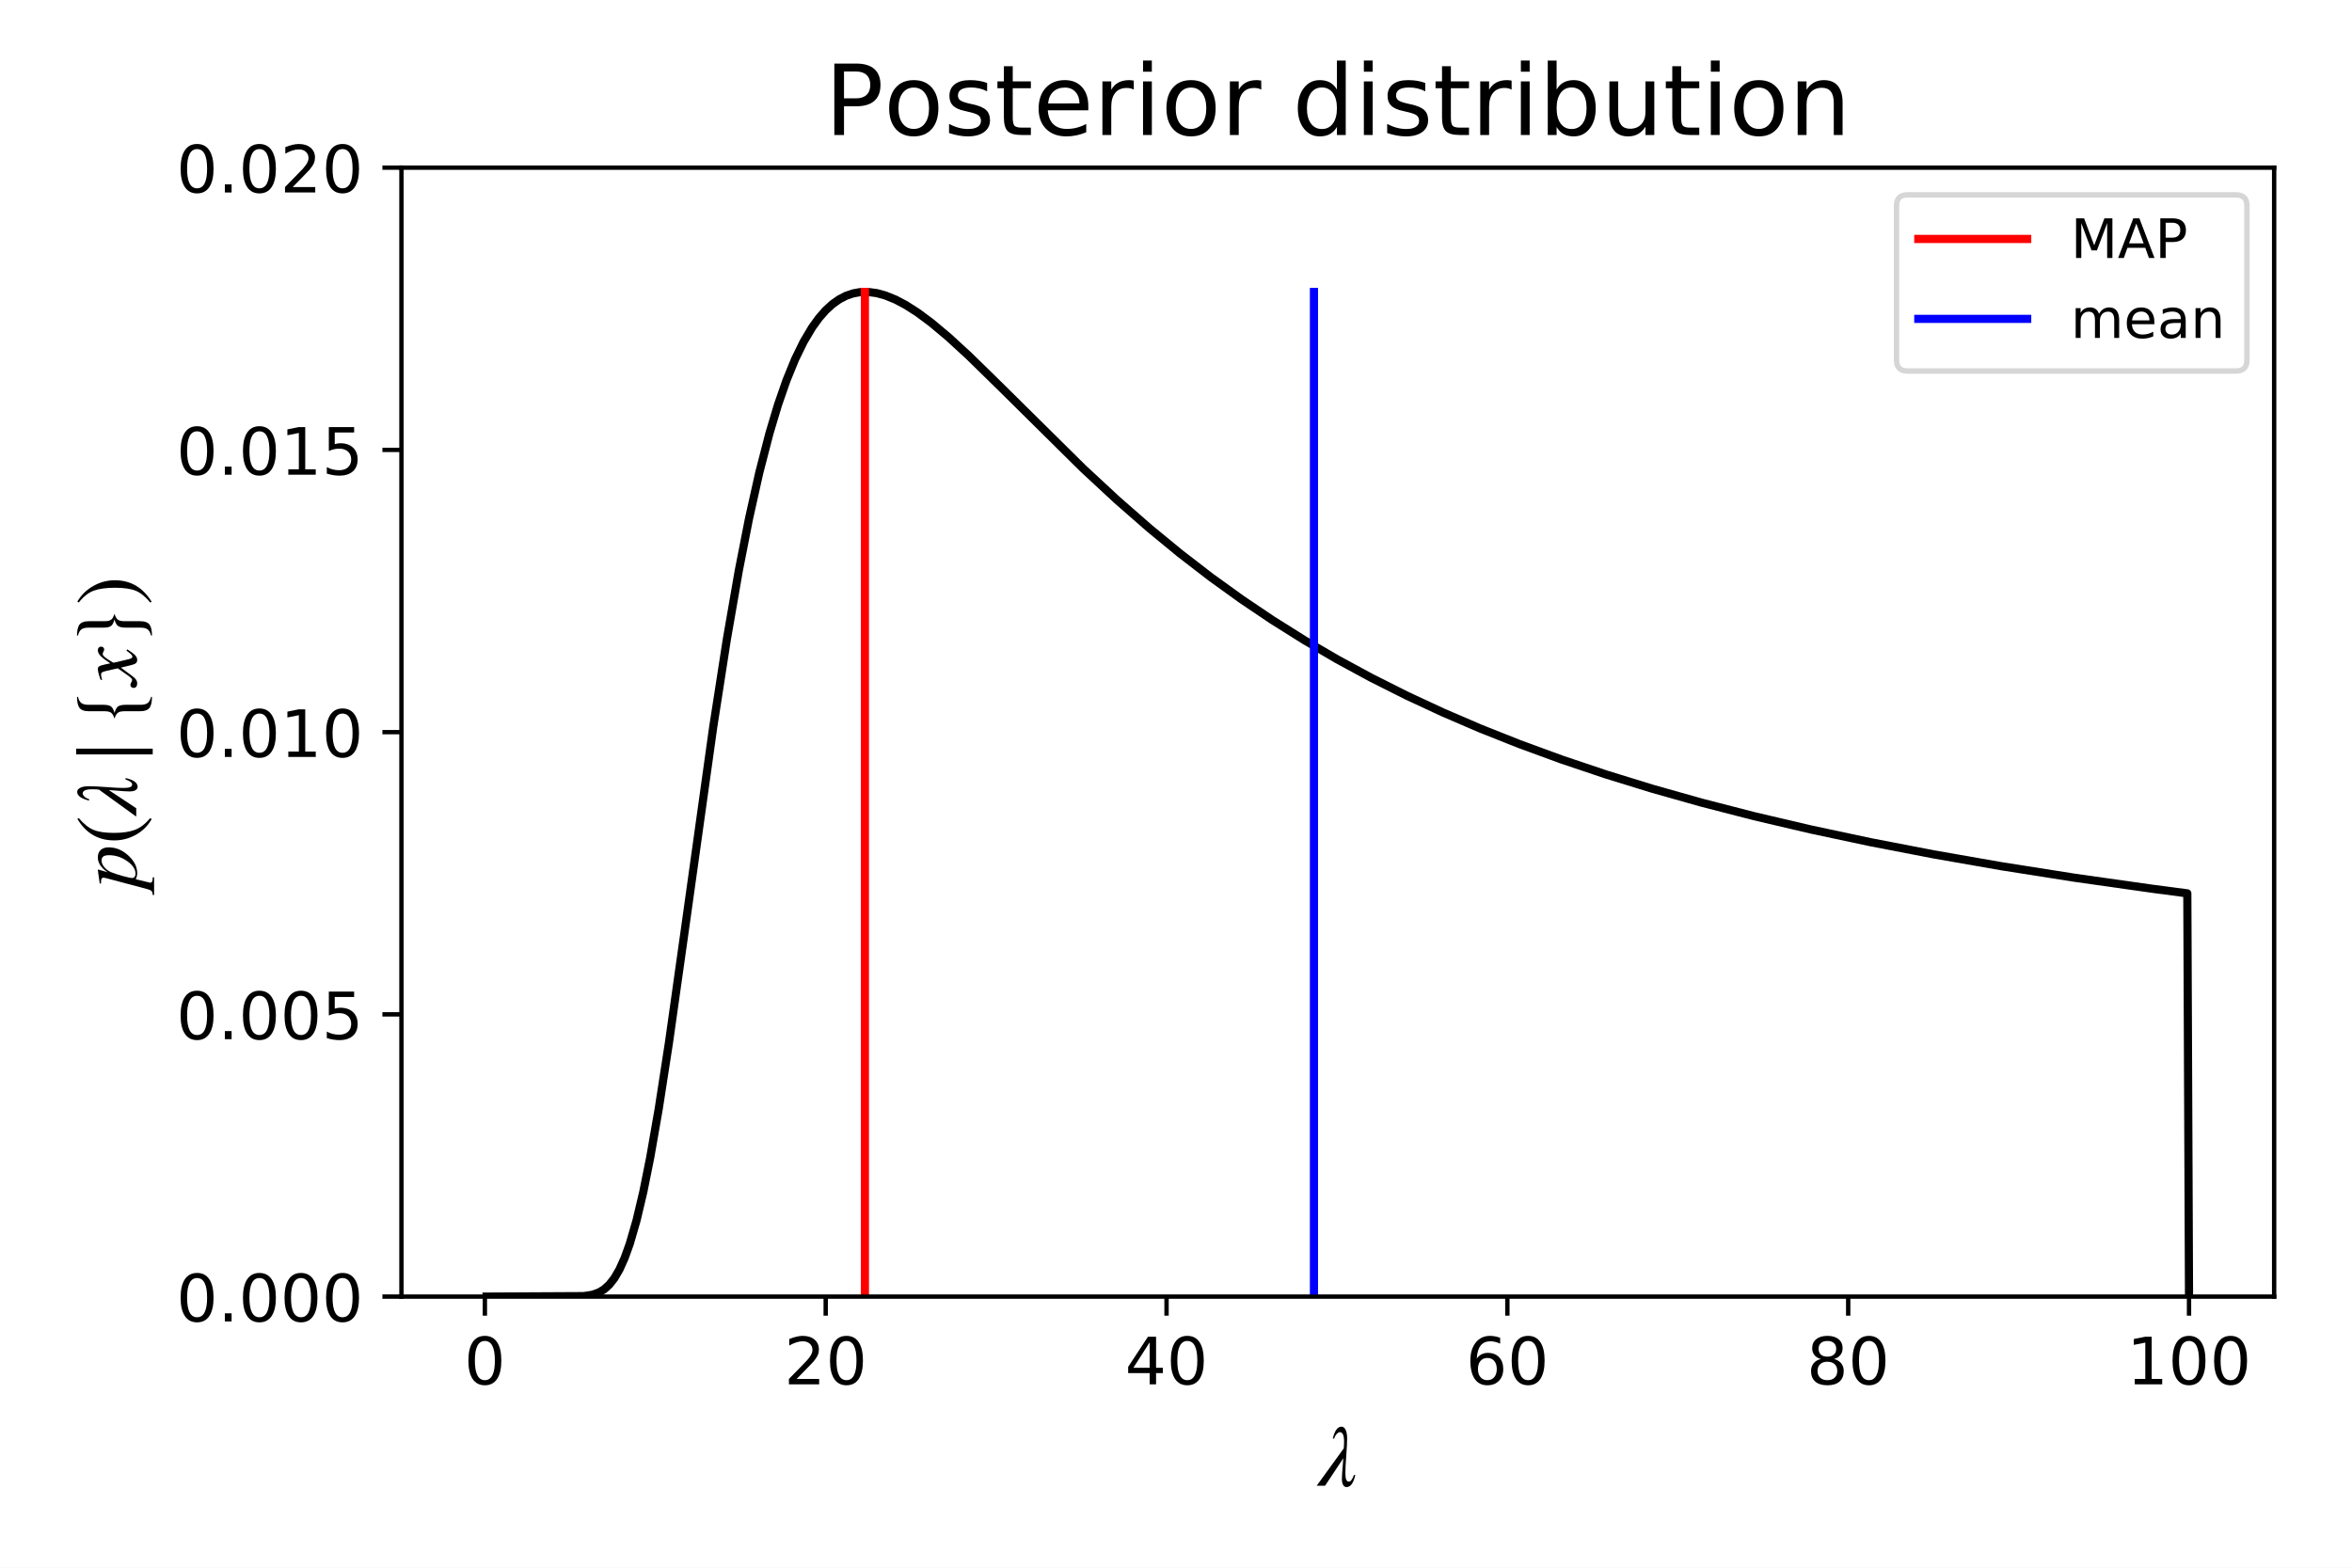
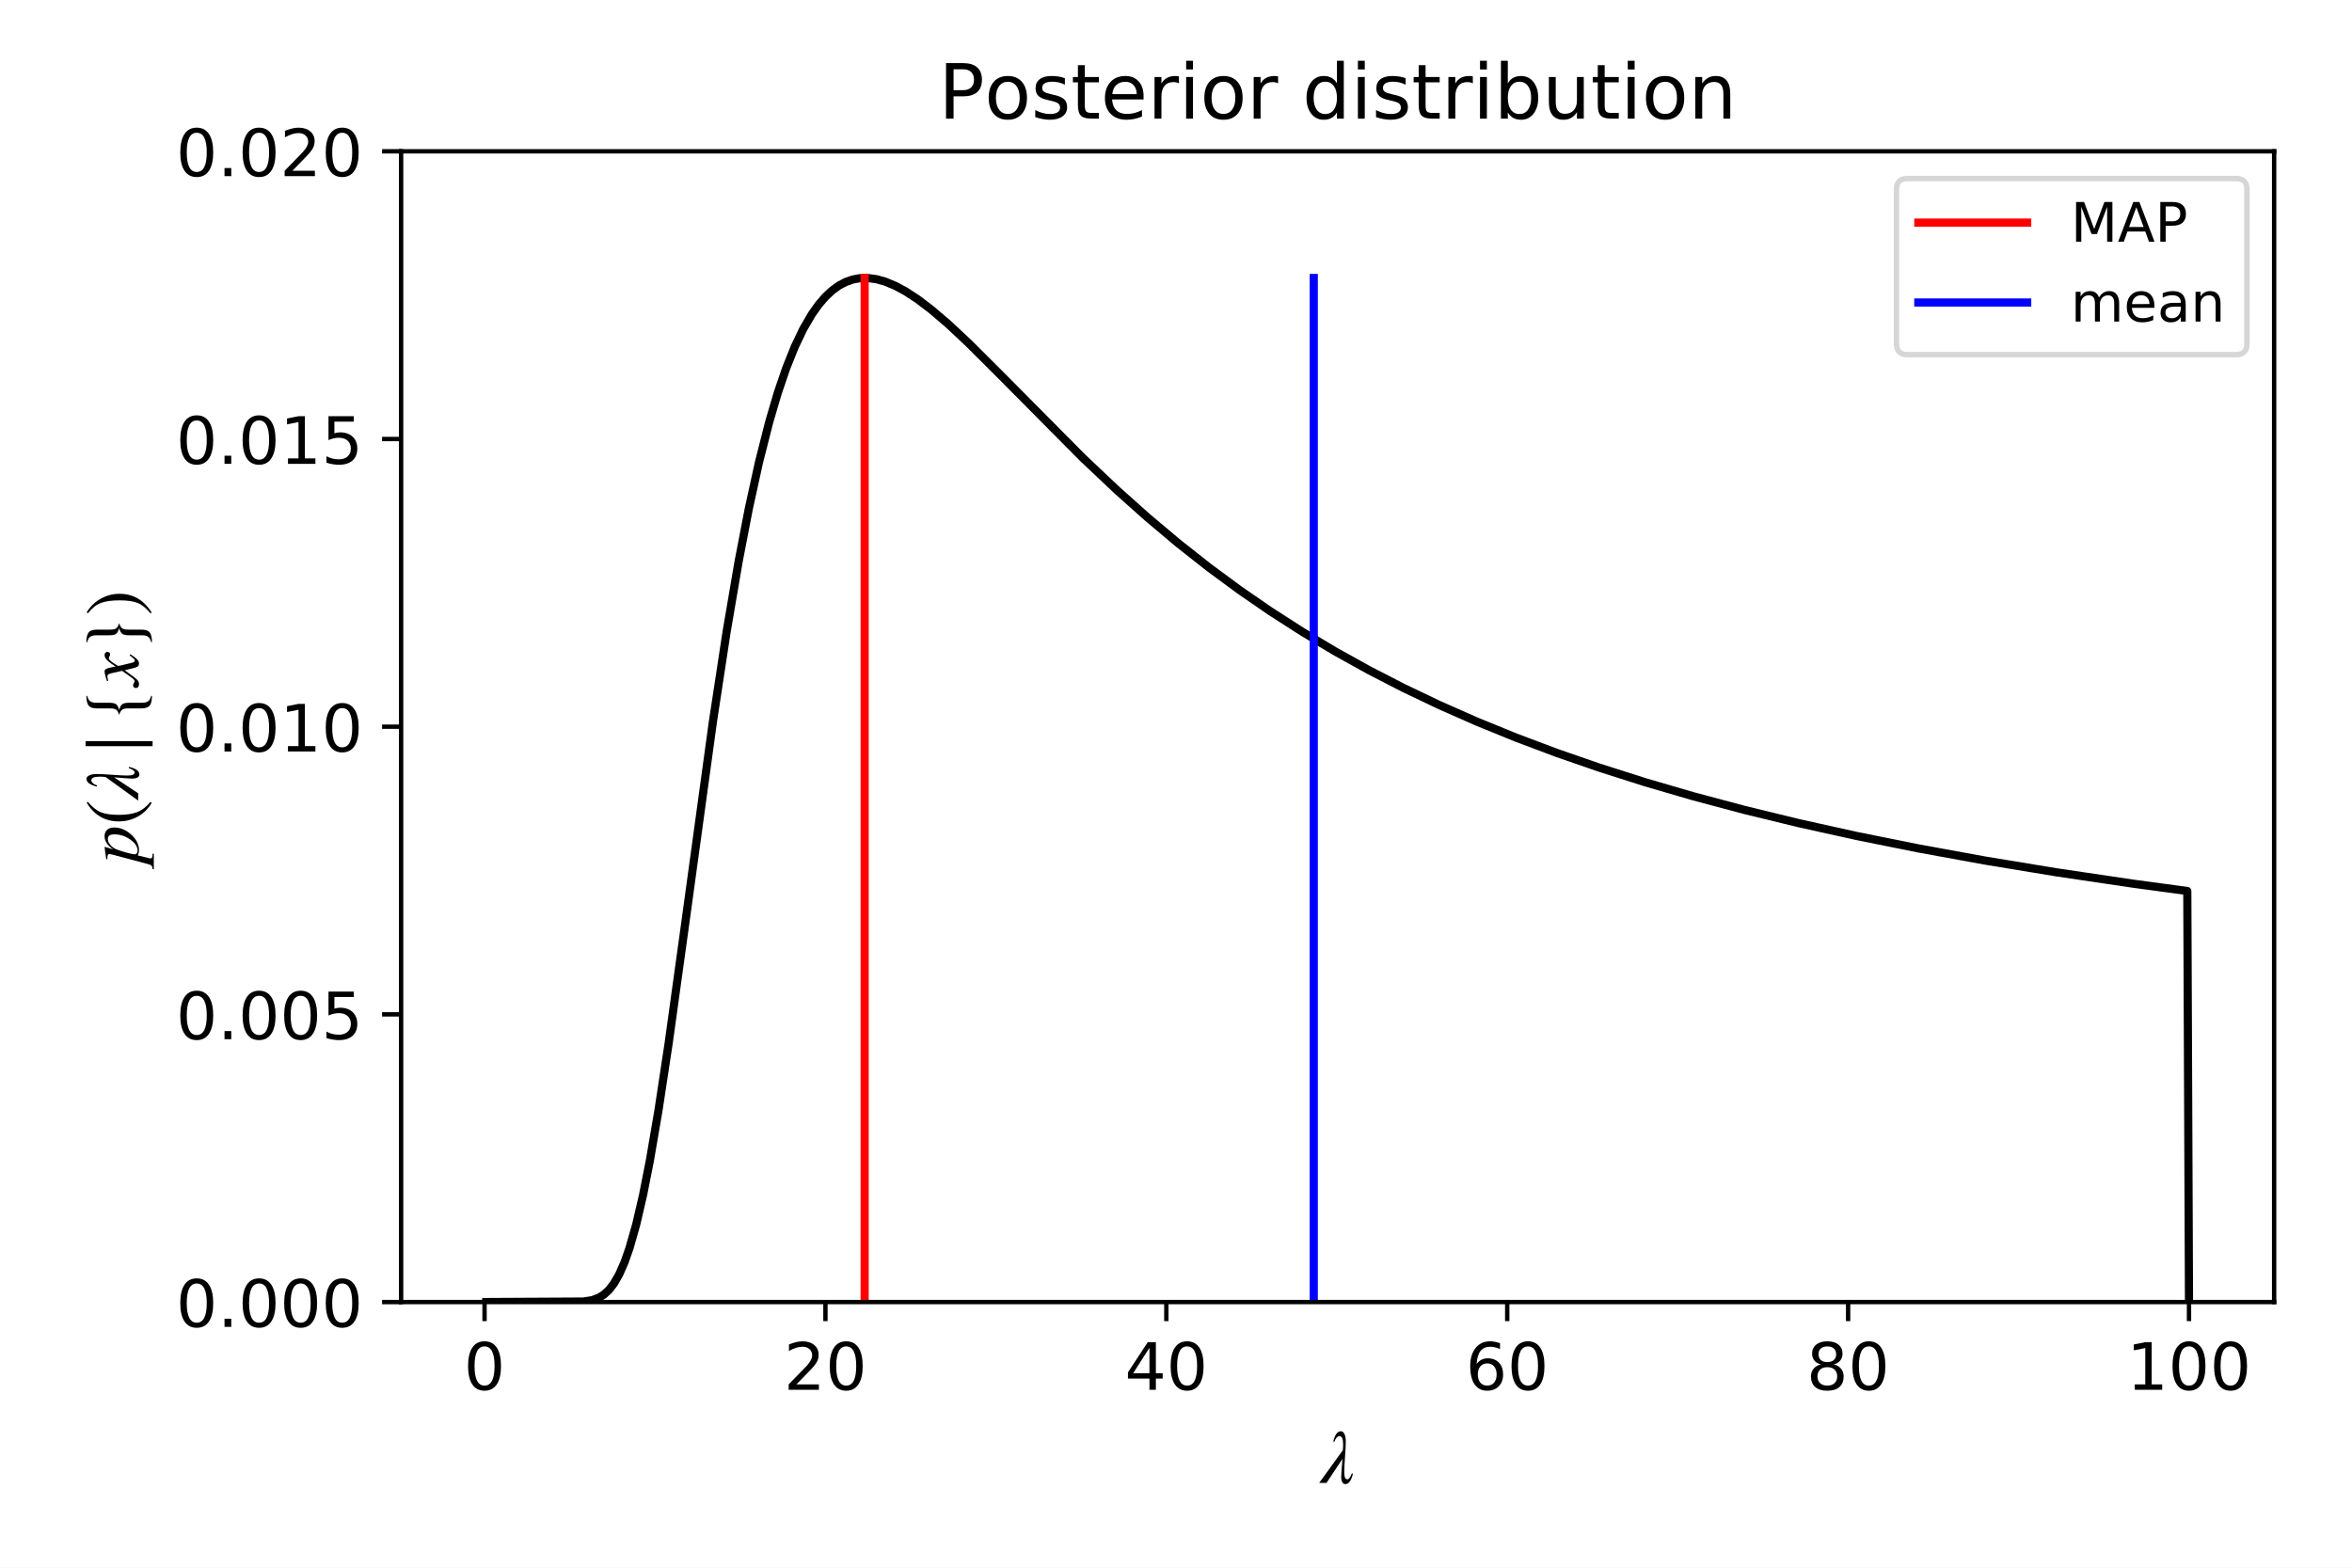
<svg xmlns="http://www.w3.org/2000/svg" xmlns:xlink="http://www.w3.org/1999/xlink" height="288pt" version="1.1" viewBox="0 0 432 288" width="432pt">
  <defs>
    <style type="text/css">
*{stroke-linecap:butt;stroke-linejoin:round;}
  </style>
  </defs>
  <g id="figure_1">
    <g id="patch_1">
      <path d="M 0 288  L 432 288  L 432 0  L 0 0  z " style="fill:#ffffff;" />
    </g>
    <g id="axes_1">
      <g id="patch_2">
-         <path d="M 73.737 238.2  L 417.7 238.2  L 417.7 30.8  L 73.737 30.8  z " style="fill:#ffffff;" />
+         <path d="M 73.675 239.2  L 417.7 239.2  L 417.7 27.8  L 73.675 27.8  z " style="fill:#ffffff;" />
      </g>
      <g id="line2d_1">
-         <path clip-path="url(#pa9ae88a444)" d="M 89.372 238.2  L 107.214 238.108  L 108.779 237.869  L 110.031 237.427  L 110.97 236.857  L 111.909 236.009  L 112.848 234.811  L 113.787 233.198  L 114.726 231.112  L 115.665 228.51  L 116.917 224.195  L 118.169 218.904  L 119.421 212.679  L 120.986 203.719  L 122.864 191.577  L 125.681 171.604  L 131.002 133.539  L 133.506 117.424  L 135.697 104.826  L 137.575 95.26  L 139.453 86.853  L 141.331 79.587  L 142.896 74.366  L 144.461 69.861  L 146.026 66.027  L 147.591 62.815  L 149.156 60.173  L 150.408 58.436  L 151.66 57.008  L 152.912 55.864  L 154.164 54.98  L 155.416 54.335  L 156.668 53.907  L 157.921 53.677  L 159.486 53.641  L 161.051 53.852  L 162.616 54.28  L 164.494 55.043  L 166.372 56.037  L 168.563 57.44  L 171.067 59.302  L 174.197 61.924  L 177.953 65.371  L 183.587 70.883  L 198.924 86.054  L 205.184 91.86  L 211.132 97.062  L 216.766 101.694  L 222.4 106.037  L 228.034 110.099  L 233.668 113.895  L 239.615 117.628  L 245.562 121.102  L 251.822 124.498  L 258.396 127.801  L 264.969 130.859  L 271.855 133.823  L 279.054 136.685  L 286.879 139.55  L 295.017 142.286  L 303.468 144.892  L 312.546 147.455  L 322.249 149.955  L 332.578 152.378  L 343.533 154.712  L 355.114 156.949  L 367.635 159.137  L 381.094 161.257  L 395.492 163.297  L 401.752 164.118  L 402.065 238.2  L 402.065 238.2  " style="fill:none;stroke:#000000;stroke-linecap:square;stroke-width:1.5;" />
+         <path clip-path="url(#pe2f5b97a8a)" d="M 89.312 239.2  L 107.157 239.107  L 108.722 238.863  L 109.975 238.412  L 110.914 237.831  L 111.853 236.967  L 112.792 235.746  L 113.731 234.101  L 114.671 231.975  L 115.61 229.323  L 116.862 224.925  L 118.114 219.532  L 119.367 213.186  L 120.932 204.054  L 122.81 191.678  L 125.628 171.32  L 130.95 132.521  L 133.454 116.094  L 135.646 103.254  L 137.524 93.503  L 139.403 84.934  L 141.281 77.528  L 142.846 72.206  L 144.412 67.615  L 145.977 63.707  L 147.542 60.432  L 149.108 57.739  L 150.36 55.969  L 151.612 54.513  L 152.864 53.347  L 154.117 52.446  L 155.369 51.788  L 156.621 51.353  L 157.873 51.118  L 159.439 51.081  L 161.004 51.296  L 162.569 51.733  L 164.448 52.51  L 166.326 53.524  L 168.517 54.954  L 171.022 56.852  L 174.153 59.525  L 177.909 63.038  L 183.544 68.656  L 198.885 84.12  L 205.146 90.037  L 210.781 95.069  L 216.416 99.807  L 222.051 104.25  L 227.686 108.406  L 233.322 112.289  L 239.27 116.109  L 245.218 119.663  L 251.479 123.138  L 257.74 126.362  L 264.315 129.502  L 271.202 132.545  L 278.403 135.483  L 285.916 138.31  L 293.743 141.022  L 302.195 143.713  L 310.961 146.271  L 320.353 148.778  L 330.371 151.218  L 341.015 153.578  L 352.285 155.848  L 364.495 158.076  L 377.644 160.242  L 391.731 162.331  L 401.749 163.689  L 402.062 239.2  L 402.062 239.2  " style="fill:none;stroke:#000000;stroke-linecap:square;stroke-width:1.5;" />
      </g>
      <g id="matplotlib.axis_1">
        <g id="xtick_1">
          <g id="line2d_2">
            <defs>
-               <path d="M 0 0  L 0 3.5  " id="mcb0a846587" style="stroke:#000000;stroke-width:0.8;" />
-             </defs>
-             <g>
-               <use style="stroke:#000000;stroke-width:0.8;" x="89.059" xlink:href="#mcb0a846587" y="238.2" />
+               <path d="M 0 0  L 0 3.5  " id="mf012238301" style="stroke:#000000;stroke-width:0.8;" />
+             </defs>
+             <g>
+               <use style="stroke:#000000;stroke-width:0.8;" x="88.999" xlink:href="#mf012238301" y="239.2" />
            </g>
          </g>
          <g id="text_1">
            <defs>
              <path d="M 31.781 66.406  Q 24.172 66.406 20.328 58.906  Q 16.5 51.422 16.5 36.375  Q 16.5 21.391 20.328 13.891  Q 24.172 6.391 31.781 6.391  Q 39.453 6.391 43.281 13.891  Q 47.125 21.391 47.125 36.375  Q 47.125 51.422 43.281 58.906  Q 39.453 66.406 31.781 66.406  z M 31.781 74.219  Q 44.047 74.219 50.516 64.516  Q 56.984 54.828 56.984 36.375  Q 56.984 17.969 50.516 8.266  Q 44.047 -1.422 31.781 -1.422  Q 19.531 -1.422 13.062 8.266  Q 6.594 17.969 6.594 36.375  Q 6.594 54.828 13.062 64.516  Q 19.531 74.219 31.781 74.219  z " id="DejaVuSans-30" />
            </defs>
-             <g transform="translate(85.24165 254.3181)scale(0.12 -0.12)">
+             <g transform="translate(85.18194 255.3181)scale(0.12 -0.12)">
              <use xlink:href="#DejaVuSans-30" />
            </g>
          </g>
        </g>
        <g id="xtick_2">
          <g id="line2d_3">
            <g>
-               <use style="stroke:#000000;stroke-width:0.8;" x="151.66" xlink:href="#mcb0a846587" y="238.2" />
+               <use style="stroke:#000000;stroke-width:0.8;" x="151.612" xlink:href="#mf012238301" y="239.2" />
            </g>
          </g>
          <g id="text_2">
            <defs>
              <path d="M 19.188 8.297  L 53.609 8.297  L 53.609 0  L 7.328 0  L 7.328 8.297  Q 12.938 14.109 22.625 23.891  Q 32.328 33.688 34.812 36.531  Q 39.547 41.844 41.422 45.531  Q 43.312 49.219 43.312 52.781  Q 43.312 58.594 39.234 62.25  Q 35.156 65.922 28.609 65.922  Q 23.969 65.922 18.812 64.312  Q 13.672 62.703 7.812 59.422  L 7.812 69.391  Q 13.766 71.781 18.938 73  Q 24.125 74.219 28.422 74.219  Q 39.75 74.219 46.484 68.547  Q 53.219 62.891 53.219 53.422  Q 53.219 48.922 51.531 44.891  Q 49.859 40.875 45.406 35.406  Q 44.188 33.984 37.641 27.219  Q 31.109 20.453 19.188 8.297  z " id="DejaVuSans-32" />
            </defs>
-             <g transform="translate(144.0254 254.3181)scale(0.12 -0.12)">
+             <g transform="translate(143.977 255.3181)scale(0.12 -0.12)">
              <use xlink:href="#DejaVuSans-32" />
              <use x="63.623" xlink:href="#DejaVuSans-30" />
            </g>
          </g>
        </g>
        <g id="xtick_3">
          <g id="line2d_4">
            <g>
-               <use style="stroke:#000000;stroke-width:0.8;" x="214.262" xlink:href="#mcb0a846587" y="238.2" />
+               <use style="stroke:#000000;stroke-width:0.8;" x="214.225" xlink:href="#mf012238301" y="239.2" />
            </g>
          </g>
          <g id="text_3">
            <defs>
              <path d="M 37.797 64.312  L 12.891 25.391  L 37.797 25.391  z M 35.203 72.906  L 47.609 72.906  L 47.609 25.391  L 58.016 25.391  L 58.016 17.188  L 47.609 17.188  L 47.609 0  L 37.797 0  L 37.797 17.188  L 4.891 17.188  L 4.891 26.703  z " id="DejaVuSans-34" />
            </defs>
-             <g transform="translate(206.6266 254.3181)scale(0.12 -0.12)">
+             <g transform="translate(206.5897 255.3181)scale(0.12 -0.12)">
              <use xlink:href="#DejaVuSans-34" />
              <use x="63.623" xlink:href="#DejaVuSans-30" />
            </g>
          </g>
        </g>
        <g id="xtick_4">
          <g id="line2d_5">
            <g>
-               <use style="stroke:#000000;stroke-width:0.8;" x="276.863" xlink:href="#mcb0a846587" y="238.2" />
+               <use style="stroke:#000000;stroke-width:0.8;" x="276.837" xlink:href="#mf012238301" y="239.2" />
            </g>
          </g>
          <g id="text_4">
            <defs>
              <path d="M 33.016 40.375  Q 26.375 40.375 22.484 35.828  Q 18.609 31.297 18.609 23.391  Q 18.609 15.531 22.484 10.953  Q 26.375 6.391 33.016 6.391  Q 39.656 6.391 43.531 10.953  Q 47.406 15.531 47.406 23.391  Q 47.406 31.297 43.531 35.828  Q 39.656 40.375 33.016 40.375  z M 52.594 71.297  L 52.594 62.312  Q 48.875 64.062 45.094 64.984  Q 41.312 65.922 37.594 65.922  Q 27.828 65.922 22.672 59.328  Q 17.531 52.734 16.797 39.406  Q 19.672 43.656 24.016 45.922  Q 28.375 48.188 33.594 48.188  Q 44.578 48.188 50.953 41.516  Q 57.328 34.859 57.328 23.391  Q 57.328 12.156 50.688 5.359  Q 44.047 -1.422 33.016 -1.422  Q 20.359 -1.422 13.672 8.266  Q 6.984 17.969 6.984 36.375  Q 6.984 53.656 15.188 63.938  Q 23.391 74.219 37.203 74.219  Q 40.922 74.219 44.703 73.484  Q 48.484 72.75 52.594 71.297  z " id="DejaVuSans-36" />
            </defs>
-             <g transform="translate(269.2279 254.3181)scale(0.12 -0.12)">
+             <g transform="translate(269.2023 255.3181)scale(0.12 -0.12)">
              <use xlink:href="#DejaVuSans-36" />
              <use x="63.623" xlink:href="#DejaVuSans-30" />
            </g>
          </g>
        </g>
        <g id="xtick_5">
          <g id="line2d_6">
            <g>
-               <use style="stroke:#000000;stroke-width:0.8;" x="339.464" xlink:href="#mcb0a846587" y="238.2" />
+               <use style="stroke:#000000;stroke-width:0.8;" x="339.45" xlink:href="#mf012238301" y="239.2" />
            </g>
          </g>
          <g id="text_5">
            <defs>
              <path d="M 31.781 34.625  Q 24.75 34.625 20.719 30.859  Q 16.703 27.094 16.703 20.516  Q 16.703 13.922 20.719 10.156  Q 24.75 6.391 31.781 6.391  Q 38.812 6.391 42.859 10.172  Q 46.922 13.969 46.922 20.516  Q 46.922 27.094 42.891 30.859  Q 38.875 34.625 31.781 34.625  z M 21.922 38.812  Q 15.578 40.375 12.031 44.719  Q 8.5 49.078 8.5 55.328  Q 8.5 64.062 14.719 69.141  Q 20.953 74.219 31.781 74.219  Q 42.672 74.219 48.875 69.141  Q 55.078 64.062 55.078 55.328  Q 55.078 49.078 51.531 44.719  Q 48 40.375 41.703 38.812  Q 48.828 37.156 52.797 32.312  Q 56.781 27.484 56.781 20.516  Q 56.781 9.906 50.312 4.234  Q 43.844 -1.422 31.781 -1.422  Q 19.734 -1.422 13.25 4.234  Q 6.781 9.906 6.781 20.516  Q 6.781 27.484 10.781 32.312  Q 14.797 37.156 21.922 38.812  z M 18.312 54.391  Q 18.312 48.734 21.844 45.562  Q 25.391 42.391 31.781 42.391  Q 38.141 42.391 41.719 45.562  Q 45.312 48.734 45.312 54.391  Q 45.312 60.062 41.719 63.234  Q 38.141 66.406 31.781 66.406  Q 25.391 66.406 21.844 63.234  Q 18.312 60.062 18.312 54.391  z " id="DejaVuSans-38" />
            </defs>
-             <g transform="translate(331.8291 254.3181)scale(0.12 -0.12)">
+             <g transform="translate(331.8149 255.3181)scale(0.12 -0.12)">
              <use xlink:href="#DejaVuSans-38" />
              <use x="63.623" xlink:href="#DejaVuSans-30" />
            </g>
          </g>
        </g>
        <g id="xtick_6">
          <g id="line2d_7">
            <g>
-               <use style="stroke:#000000;stroke-width:0.8;" x="402.065" xlink:href="#mcb0a846587" y="238.2" />
+               <use style="stroke:#000000;stroke-width:0.8;" x="402.062" xlink:href="#mf012238301" y="239.2" />
            </g>
          </g>
          <g id="text_6">
            <defs>
              <path d="M 12.406 8.297  L 28.516 8.297  L 28.516 63.922  L 10.984 60.406  L 10.984 69.391  L 28.422 72.906  L 38.281 72.906  L 38.281 8.297  L 54.391 8.297  L 54.391 0  L 12.406 0  z " id="DejaVuSans-31" />
            </defs>
-             <g transform="translate(390.6128 254.3181)scale(0.12 -0.12)">
+             <g transform="translate(390.61 255.3181)scale(0.12 -0.12)">
              <use xlink:href="#DejaVuSans-31" />
              <use x="63.623" xlink:href="#DejaVuSans-30" />
              <use x="127.246" xlink:href="#DejaVuSans-30" />
            </g>
          </g>
        </g>
        <g id="text_7">
          <defs>
            <path d="M 41.5 12.297  L 43.094 12.297  Q 40 -1.594 33 -1.594  Q 30.703 -1.594 29.203 0.75  Q 27.703 3.094 27.703 7.797  Q 27.703 10.5 27.953 13.891  Q 28.203 17.297 28.641 22.594  Q 29.094 27.906 29.297 31.5  L 8.406 0  L -1.203 0  L 29.797 42.797  Q 30.203 46.406 30.203 50.703  Q 30.203 61.5 25.297 61.5  Q 23.906 61.5 22 59.703  Q 20.094 57.906 18.797 54.094  L 17.203 54.094  Q 20.5 67.797 27.297 67.797  Q 30.094 67.797 31.891 64.297  Q 33.703 60.797 33.703 54.297  Q 33.703 47.5 32.703 34.25  Q 31.703 21 31.703 14.703  Q 31.703 9.406 32.641 7.047  Q 33.594 4.703 35.797 4.703  Q 38.797 4.703 41.5 12.297  z " id="STIXGeneral-Italic-3bb" />
          </defs>
-           <g transform="translate(242.0387 272.9712)scale(0.16 -0.16)">
+           <g transform="translate(242.4675 272.4516)scale(0.14 -0.14)">
            <use transform="translate(0 0.203125)" xlink:href="#STIXGeneral-Italic-3bb" />
          </g>
        </g>
      </g>
      <g id="matplotlib.axis_2">
        <g id="ytick_1">
          <g id="line2d_8">
            <defs>
-               <path d="M 0 0  L -3.5 0  " id="m9a5c009991" style="stroke:#000000;stroke-width:0.8;" />
-             </defs>
-             <g>
-               <use style="stroke:#000000;stroke-width:0.8;" x="73.737" xlink:href="#m9a5c009991" y="238.2" />
+               <path d="M 0 0  L -3.5 0  " id="m04696b508a" style="stroke:#000000;stroke-width:0.8;" />
+             </defs>
+             <g>
+               <use style="stroke:#000000;stroke-width:0.8;" x="73.675" xlink:href="#m04696b508a" y="239.2" />
            </g>
          </g>
          <g id="text_8">
            <defs>
              <path d="M 10.688 12.406  L 21 12.406  L 21 0  L 10.688 0  z " id="DejaVuSans-2e" />
            </defs>
-             <g transform="translate(32.38375 242.7591)scale(0.12 -0.12)">
+             <g transform="translate(32.32125 243.7591)scale(0.12 -0.12)">
              <use xlink:href="#DejaVuSans-30" />
              <use x="63.623" xlink:href="#DejaVuSans-2e" />
              <use x="95.41" xlink:href="#DejaVuSans-30" />
              <use x="159.033" xlink:href="#DejaVuSans-30" />
              <use x="222.656" xlink:href="#DejaVuSans-30" />
            </g>
          </g>
        </g>
        <g id="ytick_2">
          <g id="line2d_9">
            <g>
-               <use style="stroke:#000000;stroke-width:0.8;" x="73.737" xlink:href="#m9a5c009991" y="186.35" />
+               <use style="stroke:#000000;stroke-width:0.8;" x="73.675" xlink:href="#m04696b508a" y="186.35" />
            </g>
          </g>
          <g id="text_9">
            <defs>
              <path d="M 10.797 72.906  L 49.516 72.906  L 49.516 64.594  L 19.828 64.594  L 19.828 46.734  Q 21.969 47.469 24.109 47.828  Q 26.266 48.188 28.422 48.188  Q 40.625 48.188 47.75 41.5  Q 54.891 34.812 54.891 23.391  Q 54.891 11.625 47.562 5.094  Q 40.234 -1.422 26.906 -1.422  Q 22.312 -1.422 17.547 -0.641  Q 12.797 0.141 7.719 1.703  L 7.719 11.625  Q 12.109 9.234 16.797 8.062  Q 21.484 6.891 26.703 6.891  Q 35.156 6.891 40.078 11.328  Q 45.016 15.766 45.016 23.391  Q 45.016 31 40.078 35.438  Q 35.156 39.891 26.703 39.891  Q 22.75 39.891 18.812 39.016  Q 14.891 38.141 10.797 36.281  z " id="DejaVuSans-35" />
            </defs>
-             <g transform="translate(32.38375 190.9091)scale(0.12 -0.12)">
+             <g transform="translate(32.32125 190.9091)scale(0.12 -0.12)">
              <use xlink:href="#DejaVuSans-30" />
              <use x="63.623" xlink:href="#DejaVuSans-2e" />
              <use x="95.41" xlink:href="#DejaVuSans-30" />
              <use x="159.033" xlink:href="#DejaVuSans-30" />
              <use x="222.656" xlink:href="#DejaVuSans-35" />
            </g>
          </g>
        </g>
        <g id="ytick_3">
          <g id="line2d_10">
            <g>
-               <use style="stroke:#000000;stroke-width:0.8;" x="73.737" xlink:href="#m9a5c009991" y="134.5" />
+               <use style="stroke:#000000;stroke-width:0.8;" x="73.675" xlink:href="#m04696b508a" y="133.5" />
            </g>
          </g>
          <g id="text_10">
-             <g transform="translate(32.38375 139.0591)scale(0.12 -0.12)">
+             <g transform="translate(32.32125 138.0591)scale(0.12 -0.12)">
              <use xlink:href="#DejaVuSans-30" />
              <use x="63.623" xlink:href="#DejaVuSans-2e" />
              <use x="95.41" xlink:href="#DejaVuSans-30" />
              <use x="159.033" xlink:href="#DejaVuSans-31" />
              <use x="222.656" xlink:href="#DejaVuSans-30" />
            </g>
          </g>
        </g>
        <g id="ytick_4">
          <g id="line2d_11">
            <g>
-               <use style="stroke:#000000;stroke-width:0.8;" x="73.737" xlink:href="#m9a5c009991" y="82.65" />
+               <use style="stroke:#000000;stroke-width:0.8;" x="73.675" xlink:href="#m04696b508a" y="80.65" />
            </g>
          </g>
          <g id="text_11">
-             <g transform="translate(32.38375 87.20906)scale(0.12 -0.12)">
+             <g transform="translate(32.32125 85.20906)scale(0.12 -0.12)">
              <use xlink:href="#DejaVuSans-30" />
              <use x="63.623" xlink:href="#DejaVuSans-2e" />
              <use x="95.41" xlink:href="#DejaVuSans-30" />
              <use x="159.033" xlink:href="#DejaVuSans-31" />
              <use x="222.656" xlink:href="#DejaVuSans-35" />
            </g>
          </g>
        </g>
        <g id="ytick_5">
          <g id="line2d_12">
            <g>
-               <use style="stroke:#000000;stroke-width:0.8;" x="73.737" xlink:href="#m9a5c009991" y="30.8" />
+               <use style="stroke:#000000;stroke-width:0.8;" x="73.675" xlink:href="#m04696b508a" y="27.8" />
            </g>
          </g>
          <g id="text_12">
-             <g transform="translate(32.38375 35.35906)scale(0.12 -0.12)">
+             <g transform="translate(32.32125 32.35906)scale(0.12 -0.12)">
              <use xlink:href="#DejaVuSans-30" />
              <use x="63.623" xlink:href="#DejaVuSans-2e" />
              <use x="95.41" xlink:href="#DejaVuSans-30" />
              <use x="159.033" xlink:href="#DejaVuSans-32" />
              <use x="222.656" xlink:href="#DejaVuSans-30" />
            </g>
          </g>
        </g>
        <g id="text_13">
          <defs>
            <path d="M 21.5 42.797  L 18.594 32.797  Q 26.094 44.094 35.703 44.094  Q 41.203 44.094 44.203 40.797  Q 47.203 37.5 47.203 31.594  Q 47.203 19.297 37.844 9.094  Q 28.5 -1.094 17.5 -1.094  Q 13.906 -1.094 10.594 0.594  Q 6.594 -15.906 6.594 -16  Q 6.594 -17.594 7.938 -18.25  Q 9.297 -18.906 12.797 -18.906  L 12.797 -20.5  L -7.5 -20.5  L -7.5 -18.906  Q -4.297 -18.797 -2.938 -17.5  Q -1.594 -16.203 -0.703 -12.594  L 10.797 30.594  Q 12.406 36.406 12.406 37.703  Q 12.406 40.406 8 40.406  L 5.797 40.406  L 5.594 41.906  L 21.203 44.094  Q 21.703 44.094 21.703 43.703  Q 21.594 43.203 21.5 42.797  z M 38.203 31.297  Q 38.203 35.703 36.75 37.75  Q 35.297 39.797 32 39.797  Q 28.094 39.797 24.188 36.391  Q 20.297 33 18.5 28.406  Q 16.297 22.703 14.141 14.891  Q 12 7.094 12 4.594  Q 12 2.906 13.344 1.844  Q 14.703 0.797 16.797 0.797  Q 24.594 0.797 31.297 10.297  Q 38.203 19.906 38.203 31.297  z " id="STIXGeneral-Italic-70" />
            <path d="M 30.406 -16.094  L 29.203 -17.703  Q 17.594 -11.094 11.188 0.5  Q 4.797 12.094 4.797 25.203  Q 4.797 52.906 29.5 67.594  L 30.406 66  Q 20.203 57.297 16.797 48.844  Q 13.406 40.406 13.406 25.5  Q 13.406 10.703 16.906 1.5  Q 20.406 -7.703 30.406 -16.094  z " id="STIXGeneral-Regular-28" />
            <path d="M 16.594 -18.906  L 10 -18.906  L 10 69  L 16.594 69  z " id="STIXGeneral-Regular-2223" />
            <path d="M 35 -17  L 35 -18.094  Q 26.594 -18 22.906 -15.594  Q 18.5 -12.797 18.5 -4.094  L 18.5 13.594  Q 18.5 18.797 16.75 21.094  Q 15 23.406 10 25  Q 15 26.5 16.75 28.797  Q 18.5 31.094 18.5 36.297  L 18.5 54.094  Q 18.5 62.797 22.906 65.5  Q 26.703 67.906 35 68  L 35 66.906  Q 29.797 65.594 27.844 62.891  Q 25.906 60.203 25.906 54.594  L 25.906 37.797  Q 25.906 31.594 24 29  Q 22.094 26.406 16.5 24.906  Q 22.094 23.5 24 20.891  Q 25.906 18.297 25.906 12.094  L 25.906 -4.703  Q 25.906 -10.297 27.844 -13  Q 29.797 -15.703 35 -17  z " id="STIXGeneral-Regular-7b" />
            <path d="M 24.297 35.5  L 25.5 29.797  Q 30.797 37.906 34.047 41  Q 37.297 44.094 40.594 44.094  Q 42.406 44.094 43.547 43.047  Q 44.703 42 44.703 40.391  Q 44.703 38.797 43.75 37.797  Q 42.797 36.797 41.297 36.797  Q 40.406 36.797 38.906 37.641  Q 37.406 38.5 36.094 38.5  Q 33.203 38.5 26.297 26.406  Q 26.297 25.094 27.094 21.906  L 30.297 8.5  Q 31.297 4.406 33.297 4.406  Q 34.906 4.406 38 8.406  Q 38.297 8.797 38.688 9.344  Q 39.094 9.906 39.391 10.344  Q 39.703 10.797 40.094 11.203  L 41.594 10.297  Q 37.297 3.594 34.797 1.25  Q 32.297 -1.094 29.406 -1.094  Q 27 -1.094 25.703 0.406  Q 24.406 1.906 23.5 5.703  L 20.594 17.594  L 11.797 5.703  Q 8.703 1.5 6.75 0.203  Q 4.797 -1.094 2.297 -1.094  Q 0 -1.094 -1.344 0  Q -2.703 1.094 -2.703 3.094  Q -2.703 4.594 -1.75 5.641  Q -0.797 6.703 0.703 6.703  Q 1.906 6.703 3.906 5.594  Q 5.406 4.703 6.5 4.703  Q 8.203 4.703 11.594 9.594  L 19.797 21.203  L 17 33.594  Q 16 38 15.141 39.203  Q 14.297 40.406 12.406 40.406  Q 11.203 40.406 8.5 39.703  L 6.703 39.203  L 6.406 40.797  L 7.5 41.203  Q 15.5 44.094 19.203 44.094  Q 21.094 44.094 22.188 42.297  Q 23.297 40.5 24.297 35.5  z " id="STIXGeneral-Italic-78" />
            <path d="M 29.5 54  L 29.5 36.297  Q 29.5 31.094 31.25 28.797  Q 33 26.5 38 25  Q 33 23.406 31.25 21.094  Q 29.5 18.797 29.5 13.594  L 29.5 -4.203  Q 29.5 -12.906 25.094 -15.594  Q 21.297 -18 13 -18.094  L 13 -17  Q 18.203 -15.703 20.141 -13  Q 22.094 -10.297 22.094 -4.703  L 22.094 12.094  Q 22.094 18.297 24 20.891  Q 25.906 23.5 31.5 25  Q 25.906 26.406 24 28.953  Q 22.094 31.5 22.094 37.797  L 22.094 54.594  Q 22.094 60.203 20.141 62.891  Q 18.203 65.594 13 66.906  L 13 68  Q 21.406 67.906 25.094 65.5  Q 29.5 62.703 29.5 54  z " id="STIXGeneral-Regular-7d" />
            <path d="M 2.906 66  L 4.094 67.594  Q 15.5 60.797 22 49.188  Q 28.5 37.594 28.5 24.703  Q 28.5 -2.594 3.797 -17.703  L 2.906 -16.094  Q 13.203 -7.594 16.547 0.844  Q 19.906 9.297 19.906 24.406  Q 19.906 39.594 16.547 48.75  Q 13.203 57.906 2.906 66  z " id="STIXGeneral-Regular-29" />
          </defs>
-           <g transform="translate(25.02375 163.22)rotate(-90)scale(0.16 -0.16)">
+           <g transform="translate(25.38125 158.63)rotate(-90)scale(0.14 -0.14)">
            <use xlink:href="#STIXGeneral-Italic-70" />
            <use transform="translate(50.39999 0)" xlink:href="#STIXGeneral-Regular-28" />
            <use transform="translate(83.69998 0)" xlink:href="#STIXGeneral-Italic-3bb" />
            <use transform="translate(143.94 0)" xlink:href="#STIXGeneral-Regular-2223" />
            <use transform="translate(184.98 0)" xlink:href="#STIXGeneral-Regular-7b" />
            <use transform="translate(232.9799 0)" xlink:href="#STIXGeneral-Italic-78" />
            <use transform="translate(277.3799 0)" xlink:href="#STIXGeneral-Regular-7d" />
            <use transform="translate(325.3799 0)" xlink:href="#STIXGeneral-Regular-29" />
          </g>
        </g>
      </g>
      <g id="line2d_13">
-         <path clip-path="url(#pa9ae88a444)" d="M 158.86 238.2  L 158.86 53.624  " style="fill:none;stroke:#ff0000;stroke-linecap:square;stroke-width:1.5;" />
+         <path clip-path="url(#pe2f5b97a8a)" d="M 158.812 239.2  L 158.812 51.064  " style="fill:none;stroke:#ff0000;stroke-linecap:square;stroke-width:1.5;" />
      </g>
      <g id="line2d_14">
-         <path clip-path="url(#pa9ae88a444)" d="M 241.337 238.2  L 241.337 53.624  " style="fill:none;stroke:#0000ff;stroke-linecap:square;stroke-width:1.5;" />
+         <path clip-path="url(#pe2f5b97a8a)" d="M 241.305 239.2  L 241.305 51.064  " style="fill:none;stroke:#0000ff;stroke-linecap:square;stroke-width:1.5;" />
      </g>
      <g id="patch_3">
-         <path d="M 73.737 238.2  L 73.737 30.8  " style="fill:none;stroke:#000000;stroke-linecap:square;stroke-linejoin:miter;stroke-width:0.8;" />
+         <path d="M 73.675 239.2  L 73.675 27.8  " style="fill:none;stroke:#000000;stroke-linecap:square;stroke-linejoin:miter;stroke-width:0.8;" />
      </g>
      <g id="patch_4">
-         <path d="M 417.7 238.2  L 417.7 30.8  " style="fill:none;stroke:#000000;stroke-linecap:square;stroke-linejoin:miter;stroke-width:0.8;" />
+         <path d="M 417.7 239.2  L 417.7 27.8  " style="fill:none;stroke:#000000;stroke-linecap:square;stroke-linejoin:miter;stroke-width:0.8;" />
      </g>
      <g id="patch_5">
-         <path d="M 73.737 238.2  L 417.7 238.2  " style="fill:none;stroke:#000000;stroke-linecap:square;stroke-linejoin:miter;stroke-width:0.8;" />
+         <path d="M 73.675 239.2  L 417.7 239.2  " style="fill:none;stroke:#000000;stroke-linecap:square;stroke-linejoin:miter;stroke-width:0.8;" />
      </g>
      <g id="patch_6">
-         <path d="M 73.737 30.8  L 417.7 30.8  " style="fill:none;stroke:#000000;stroke-linecap:square;stroke-linejoin:miter;stroke-width:0.8;" />
+         <path d="M 73.675 27.8  L 417.7 27.8  " style="fill:none;stroke:#000000;stroke-linecap:square;stroke-linejoin:miter;stroke-width:0.8;" />
      </g>
      <g id="text_14">
        <defs>
          <path d="M 19.672 64.797  L 19.672 37.406  L 32.078 37.406  Q 38.969 37.406 42.719 40.969  Q 46.484 44.531 46.484 51.125  Q 46.484 57.672 42.719 61.234  Q 38.969 64.797 32.078 64.797  z M 9.812 72.906  L 32.078 72.906  Q 44.344 72.906 50.609 67.359  Q 56.891 61.812 56.891 51.125  Q 56.891 40.328 50.609 34.812  Q 44.344 29.297 32.078 29.297  L 19.672 29.297  L 19.672 0  L 9.812 0  z " id="DejaVuSans-50" />
          <path d="M 30.609 48.391  Q 23.391 48.391 19.188 42.75  Q 14.984 37.109 14.984 27.297  Q 14.984 17.484 19.156 11.844  Q 23.344 6.203 30.609 6.203  Q 37.797 6.203 41.984 11.859  Q 46.188 17.531 46.188 27.297  Q 46.188 37.016 41.984 42.703  Q 37.797 48.391 30.609 48.391  z M 30.609 56  Q 42.328 56 49.016 48.375  Q 55.719 40.766 55.719 27.297  Q 55.719 13.875 49.016 6.219  Q 42.328 -1.422 30.609 -1.422  Q 18.844 -1.422 12.172 6.219  Q 5.516 13.875 5.516 27.297  Q 5.516 40.766 12.172 48.375  Q 18.844 56 30.609 56  z " id="DejaVuSans-6f" />
          <path d="M 44.281 53.078  L 44.281 44.578  Q 40.484 46.531 36.375 47.5  Q 32.281 48.484 27.875 48.484  Q 21.188 48.484 17.844 46.438  Q 14.5 44.391 14.5 40.281  Q 14.5 37.156 16.891 35.375  Q 19.281 33.594 26.516 31.984  L 29.594 31.297  Q 39.156 29.25 43.188 25.516  Q 47.219 21.781 47.219 15.094  Q 47.219 7.469 41.188 3.016  Q 35.156 -1.422 24.609 -1.422  Q 20.219 -1.422 15.453 -0.562  Q 10.688 0.297 5.422 2  L 5.422 11.281  Q 10.406 8.688 15.234 7.391  Q 20.062 6.109 24.812 6.109  Q 31.156 6.109 34.562 8.281  Q 37.984 10.453 37.984 14.406  Q 37.984 18.062 35.516 20.016  Q 33.062 21.969 24.703 23.781  L 21.578 24.516  Q 13.234 26.266 9.516 29.906  Q 5.812 33.547 5.812 39.891  Q 5.812 47.609 11.281 51.797  Q 16.75 56 26.812 56  Q 31.781 56 36.172 55.266  Q 40.578 54.547 44.281 53.078  z " id="DejaVuSans-73" />
          <path d="M 18.312 70.219  L 18.312 54.688  L 36.812 54.688  L 36.812 47.703  L 18.312 47.703  L 18.312 18.016  Q 18.312 11.328 20.141 9.422  Q 21.969 7.516 27.594 7.516  L 36.812 7.516  L 36.812 0  L 27.594 0  Q 17.188 0 13.234 3.875  Q 9.281 7.766 9.281 18.016  L 9.281 47.703  L 2.688 47.703  L 2.688 54.688  L 9.281 54.688  L 9.281 70.219  z " id="DejaVuSans-74" />
          <path d="M 56.203 29.594  L 56.203 25.203  L 14.891 25.203  Q 15.484 15.922 20.484 11.062  Q 25.484 6.203 34.422 6.203  Q 39.594 6.203 44.453 7.469  Q 49.312 8.734 54.109 11.281  L 54.109 2.781  Q 49.266 0.734 44.188 -0.344  Q 39.109 -1.422 33.891 -1.422  Q 20.797 -1.422 13.156 6.188  Q 5.516 13.812 5.516 26.812  Q 5.516 40.234 12.766 48.109  Q 20.016 56 32.328 56  Q 43.359 56 49.781 48.891  Q 56.203 41.797 56.203 29.594  z M 47.219 32.234  Q 47.125 39.594 43.094 43.984  Q 39.062 48.391 32.422 48.391  Q 24.906 48.391 20.391 44.141  Q 15.875 39.891 15.188 32.172  z " id="DejaVuSans-65" />
          <path d="M 41.109 46.297  Q 39.594 47.172 37.812 47.578  Q 36.031 48 33.891 48  Q 26.266 48 22.188 43.047  Q 18.109 38.094 18.109 28.812  L 18.109 0  L 9.078 0  L 9.078 54.688  L 18.109 54.688  L 18.109 46.188  Q 20.953 51.172 25.484 53.578  Q 30.031 56 36.531 56  Q 37.453 56 38.578 55.875  Q 39.703 55.766 41.062 55.516  z " id="DejaVuSans-72" />
          <path d="M 9.422 54.688  L 18.406 54.688  L 18.406 0  L 9.422 0  z M 9.422 75.984  L 18.406 75.984  L 18.406 64.594  L 9.422 64.594  z " id="DejaVuSans-69" />
          <path id="DejaVuSans-20" />
          <path d="M 45.406 46.391  L 45.406 75.984  L 54.391 75.984  L 54.391 0  L 45.406 0  L 45.406 8.203  Q 42.578 3.328 38.25 0.953  Q 33.938 -1.422 27.875 -1.422  Q 17.969 -1.422 11.734 6.484  Q 5.516 14.406 5.516 27.297  Q 5.516 40.188 11.734 48.094  Q 17.969 56 27.875 56  Q 33.938 56 38.25 53.625  Q 42.578 51.266 45.406 46.391  z M 14.797 27.297  Q 14.797 17.391 18.875 11.75  Q 22.953 6.109 30.078 6.109  Q 37.203 6.109 41.297 11.75  Q 45.406 17.391 45.406 27.297  Q 45.406 37.203 41.297 42.844  Q 37.203 48.484 30.078 48.484  Q 22.953 48.484 18.875 42.844  Q 14.797 37.203 14.797 27.297  z " id="DejaVuSans-64" />
          <path d="M 48.688 27.297  Q 48.688 37.203 44.609 42.844  Q 40.531 48.484 33.406 48.484  Q 26.266 48.484 22.188 42.844  Q 18.109 37.203 18.109 27.297  Q 18.109 17.391 22.188 11.75  Q 26.266 6.109 33.406 6.109  Q 40.531 6.109 44.609 11.75  Q 48.688 17.391 48.688 27.297  z M 18.109 46.391  Q 20.953 51.266 25.266 53.625  Q 29.594 56 35.594 56  Q 45.562 56 51.781 48.094  Q 58.016 40.188 58.016 27.297  Q 58.016 14.406 51.781 6.484  Q 45.562 -1.422 35.594 -1.422  Q 29.594 -1.422 25.266 0.953  Q 20.953 3.328 18.109 8.203  L 18.109 0  L 9.078 0  L 9.078 75.984  L 18.109 75.984  z " id="DejaVuSans-62" />
          <path d="M 8.5 21.578  L 8.5 54.688  L 17.484 54.688  L 17.484 21.922  Q 17.484 14.156 20.5 10.266  Q 23.531 6.391 29.594 6.391  Q 36.859 6.391 41.078 11.031  Q 45.312 15.672 45.312 23.688  L 45.312 54.688  L 54.297 54.688  L 54.297 0  L 45.312 0  L 45.312 8.406  Q 42.047 3.422 37.719 1  Q 33.406 -1.422 27.688 -1.422  Q 18.266 -1.422 13.375 4.438  Q 8.5 10.297 8.5 21.578  z M 31.109 56  z " id="DejaVuSans-75" />
          <path d="M 54.891 33.016  L 54.891 0  L 45.906 0  L 45.906 32.719  Q 45.906 40.484 42.875 44.328  Q 39.844 48.188 33.797 48.188  Q 26.516 48.188 22.312 43.547  Q 18.109 38.922 18.109 30.906  L 18.109 0  L 9.078 0  L 9.078 54.688  L 18.109 54.688  L 18.109 46.188  Q 21.344 51.125 25.703 53.562  Q 30.078 56 35.797 56  Q 45.219 56 50.047 50.172  Q 54.891 44.344 54.891 33.016  z " id="DejaVuSans-6e" />
        </defs>
-         <g transform="translate(151.4803 24.8)scale(0.18 -0.18)">
+         <g transform="translate(172.3909 21.8)scale(0.14 -0.14)">
          <use xlink:href="#DejaVuSans-50" />
          <use x="60.256" xlink:href="#DejaVuSans-6f" />
          <use x="121.438" xlink:href="#DejaVuSans-73" />
          <use x="173.537" xlink:href="#DejaVuSans-74" />
          <use x="212.746" xlink:href="#DejaVuSans-65" />
          <use x="274.27" xlink:href="#DejaVuSans-72" />
          <use x="315.383" xlink:href="#DejaVuSans-69" />
          <use x="343.166" xlink:href="#DejaVuSans-6f" />
          <use x="404.348" xlink:href="#DejaVuSans-72" />
          <use x="445.461" xlink:href="#DejaVuSans-20" />
          <use x="477.248" xlink:href="#DejaVuSans-64" />
          <use x="540.725" xlink:href="#DejaVuSans-69" />
          <use x="568.508" xlink:href="#DejaVuSans-73" />
          <use x="620.607" xlink:href="#DejaVuSans-74" />
          <use x="659.816" xlink:href="#DejaVuSans-72" />
          <use x="700.93" xlink:href="#DejaVuSans-69" />
          <use x="728.713" xlink:href="#DejaVuSans-62" />
          <use x="792.189" xlink:href="#DejaVuSans-75" />
          <use x="855.568" xlink:href="#DejaVuSans-74" />
          <use x="894.777" xlink:href="#DejaVuSans-69" />
          <use x="922.561" xlink:href="#DejaVuSans-6f" />
          <use x="983.742" xlink:href="#DejaVuSans-6e" />
        </g>
      </g>
      <g id="legend_1">
        <g id="patch_7">
-           <path d="M 350.341 68.156  L 410.7 68.156  Q 412.7 68.156 412.7 66.156  L 412.7 37.8  Q 412.7 35.8 410.7 35.8  L 350.341 35.8  Q 348.341 35.8 348.341 37.8  L 348.341 66.156  Q 348.341 68.156 350.341 68.156  z " style="fill:#ffffff;opacity:0.8;stroke:#cccccc;stroke-linejoin:miter;" />
+           <path d="M 350.341 65.156  L 410.7 65.156  Q 412.7 65.156 412.7 63.156  L 412.7 34.8  Q 412.7 32.8 410.7 32.8  L 350.341 32.8  Q 348.341 32.8 348.341 34.8  L 348.341 63.156  Q 348.341 65.156 350.341 65.156  z " style="fill:#ffffff;opacity:0.8;stroke:#cccccc;stroke-linejoin:miter;" />
        </g>
        <g id="line2d_15">
-           <path d="M 352.341 43.898  L 372.341 43.898  " style="fill:none;stroke:#ff0000;stroke-linecap:square;stroke-width:1.5;" />
+           <path d="M 352.341 40.898  L 372.341 40.898  " style="fill:none;stroke:#ff0000;stroke-linecap:square;stroke-width:1.5;" />
        </g>
        <g id="line2d_16" />
        <g id="text_15">
          <defs>
            <path d="M 9.812 72.906  L 24.516 72.906  L 43.109 23.297  L 61.812 72.906  L 76.516 72.906  L 76.516 0  L 66.891 0  L 66.891 64.016  L 48.094 14.016  L 38.188 14.016  L 19.391 64.016  L 19.391 0  L 9.812 0  z " id="DejaVuSans-4d" />
            <path d="M 34.188 63.188  L 20.797 26.906  L 47.609 26.906  z M 28.609 72.906  L 39.797 72.906  L 67.578 0  L 57.328 0  L 50.688 18.703  L 17.828 18.703  L 11.188 0  L 0.781 0  z " id="DejaVuSans-41" />
          </defs>
-           <g transform="translate(380.3406 47.39844)scale(0.1 -0.1)">
+           <g transform="translate(380.3406 44.39844)scale(0.1 -0.1)">
            <use xlink:href="#DejaVuSans-4d" />
            <use x="86.279" xlink:href="#DejaVuSans-41" />
            <use x="154.688" xlink:href="#DejaVuSans-50" />
          </g>
        </g>
        <g id="line2d_17">
-           <path d="M 352.341 58.577  L 372.341 58.577  " style="fill:none;stroke:#0000ff;stroke-linecap:square;stroke-width:1.5;" />
+           <path d="M 352.341 55.577  L 372.341 55.577  " style="fill:none;stroke:#0000ff;stroke-linecap:square;stroke-width:1.5;" />
        </g>
        <g id="line2d_18" />
        <g id="text_16">
          <defs>
            <path d="M 52 44.188  Q 55.375 50.25 60.062 53.125  Q 64.75 56 71.094 56  Q 79.641 56 84.281 50.016  Q 88.922 44.047 88.922 33.016  L 88.922 0  L 79.891 0  L 79.891 32.719  Q 79.891 40.578 77.094 44.375  Q 74.312 48.188 68.609 48.188  Q 61.625 48.188 57.562 43.547  Q 53.516 38.922 53.516 30.906  L 53.516 0  L 44.484 0  L 44.484 32.719  Q 44.484 40.625 41.703 44.406  Q 38.922 48.188 33.109 48.188  Q 26.219 48.188 22.156 43.531  Q 18.109 38.875 18.109 30.906  L 18.109 0  L 9.078 0  L 9.078 54.688  L 18.109 54.688  L 18.109 46.188  Q 21.188 51.219 25.484 53.609  Q 29.781 56 35.688 56  Q 41.656 56 45.828 52.969  Q 50 49.953 52 44.188  z " id="DejaVuSans-6d" />
            <path d="M 34.281 27.484  Q 23.391 27.484 19.188 25  Q 14.984 22.516 14.984 16.5  Q 14.984 11.719 18.141 8.906  Q 21.297 6.109 26.703 6.109  Q 34.188 6.109 38.703 11.406  Q 43.219 16.703 43.219 25.484  L 43.219 27.484  z M 52.203 31.203  L 52.203 0  L 43.219 0  L 43.219 8.297  Q 40.141 3.328 35.547 0.953  Q 30.953 -1.422 24.312 -1.422  Q 15.922 -1.422 10.953 3.297  Q 6 8.016 6 15.922  Q 6 25.141 12.172 29.828  Q 18.359 34.516 30.609 34.516  L 43.219 34.516  L 43.219 35.406  Q 43.219 41.609 39.141 45  Q 35.062 48.391 27.688 48.391  Q 23 48.391 18.547 47.266  Q 14.109 46.141 10.016 43.891  L 10.016 52.203  Q 14.938 54.109 19.578 55.047  Q 24.219 56 28.609 56  Q 40.484 56 46.344 49.844  Q 52.203 43.703 52.203 31.203  z " id="DejaVuSans-61" />
          </defs>
-           <g transform="translate(380.3406 62.07656)scale(0.1 -0.1)">
+           <g transform="translate(380.3406 59.07656)scale(0.1 -0.1)">
            <use xlink:href="#DejaVuSans-6d" />
            <use x="97.412" xlink:href="#DejaVuSans-65" />
            <use x="158.936" xlink:href="#DejaVuSans-61" />
            <use x="220.215" xlink:href="#DejaVuSans-6e" />
          </g>
        </g>
      </g>
    </g>
  </g>
  <defs>
-     <clipPath id="pa9ae88a444">
-       <rect height="207.4" width="343.962" x="73.737" y="30.8" />
+     <clipPath id="pe2f5b97a8a">
+       <rect height="211.4" width="344.025" x="73.675" y="27.8" />
    </clipPath>
  </defs>
</svg>
